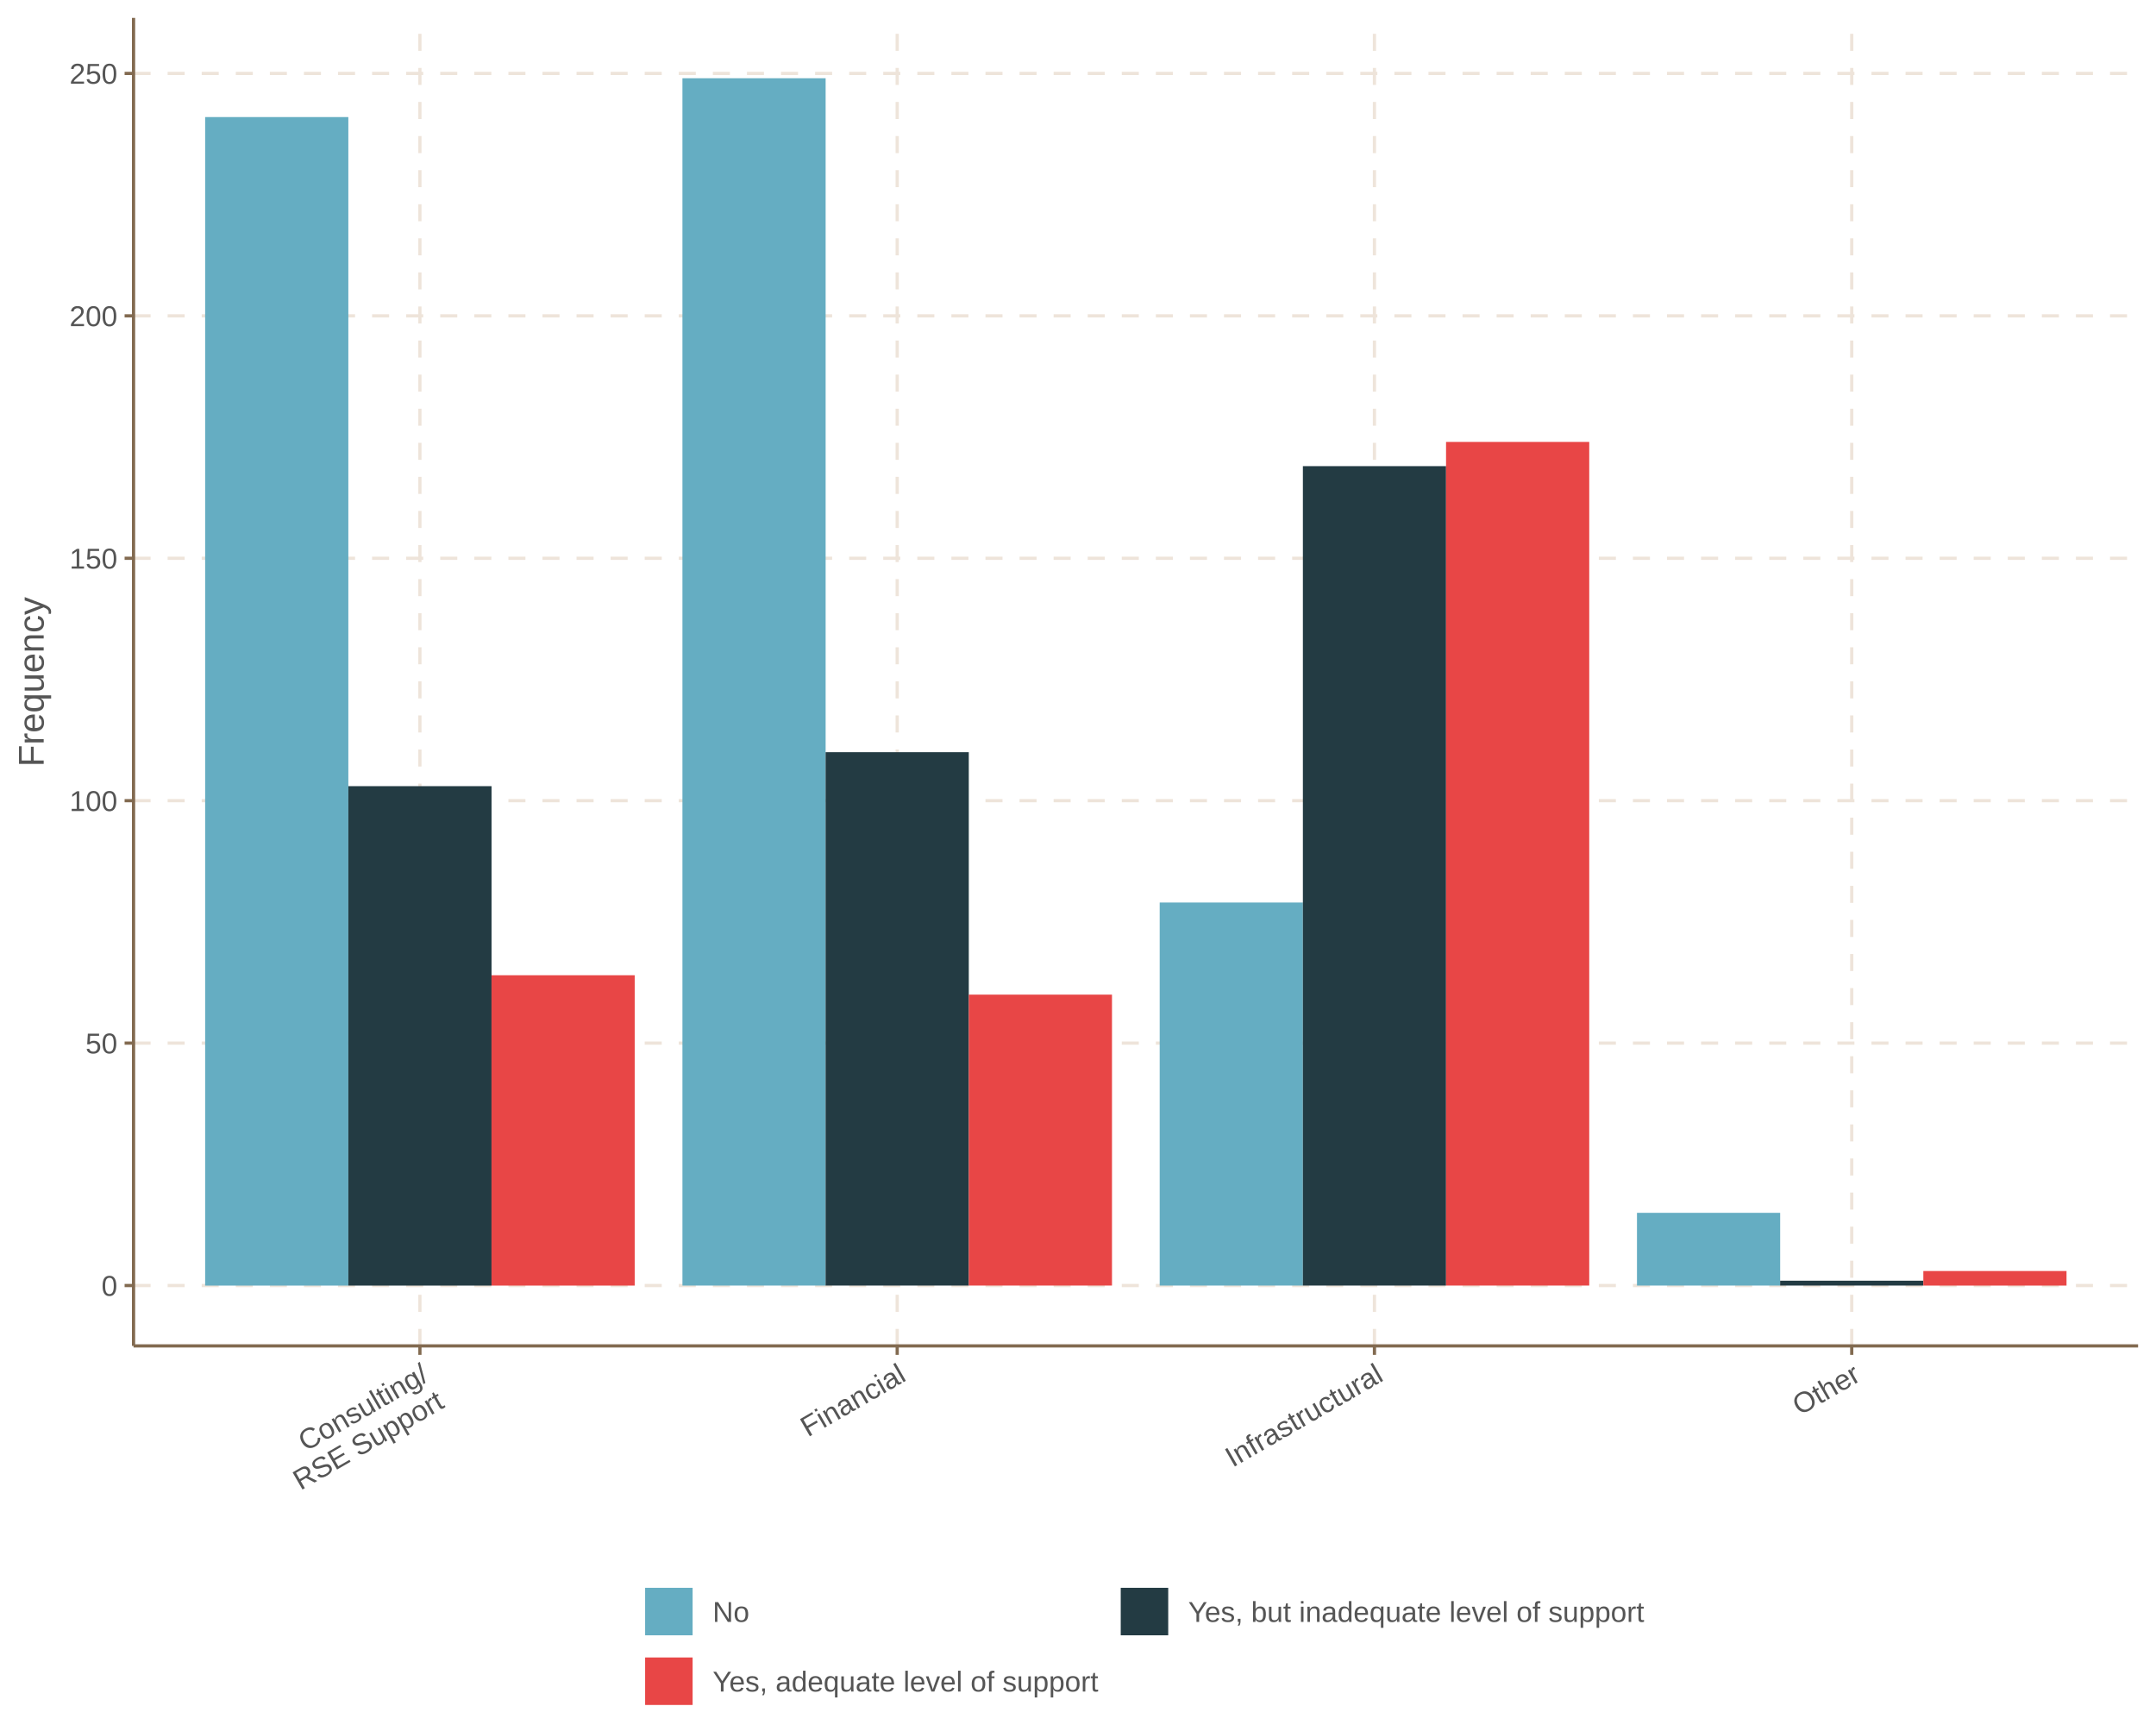
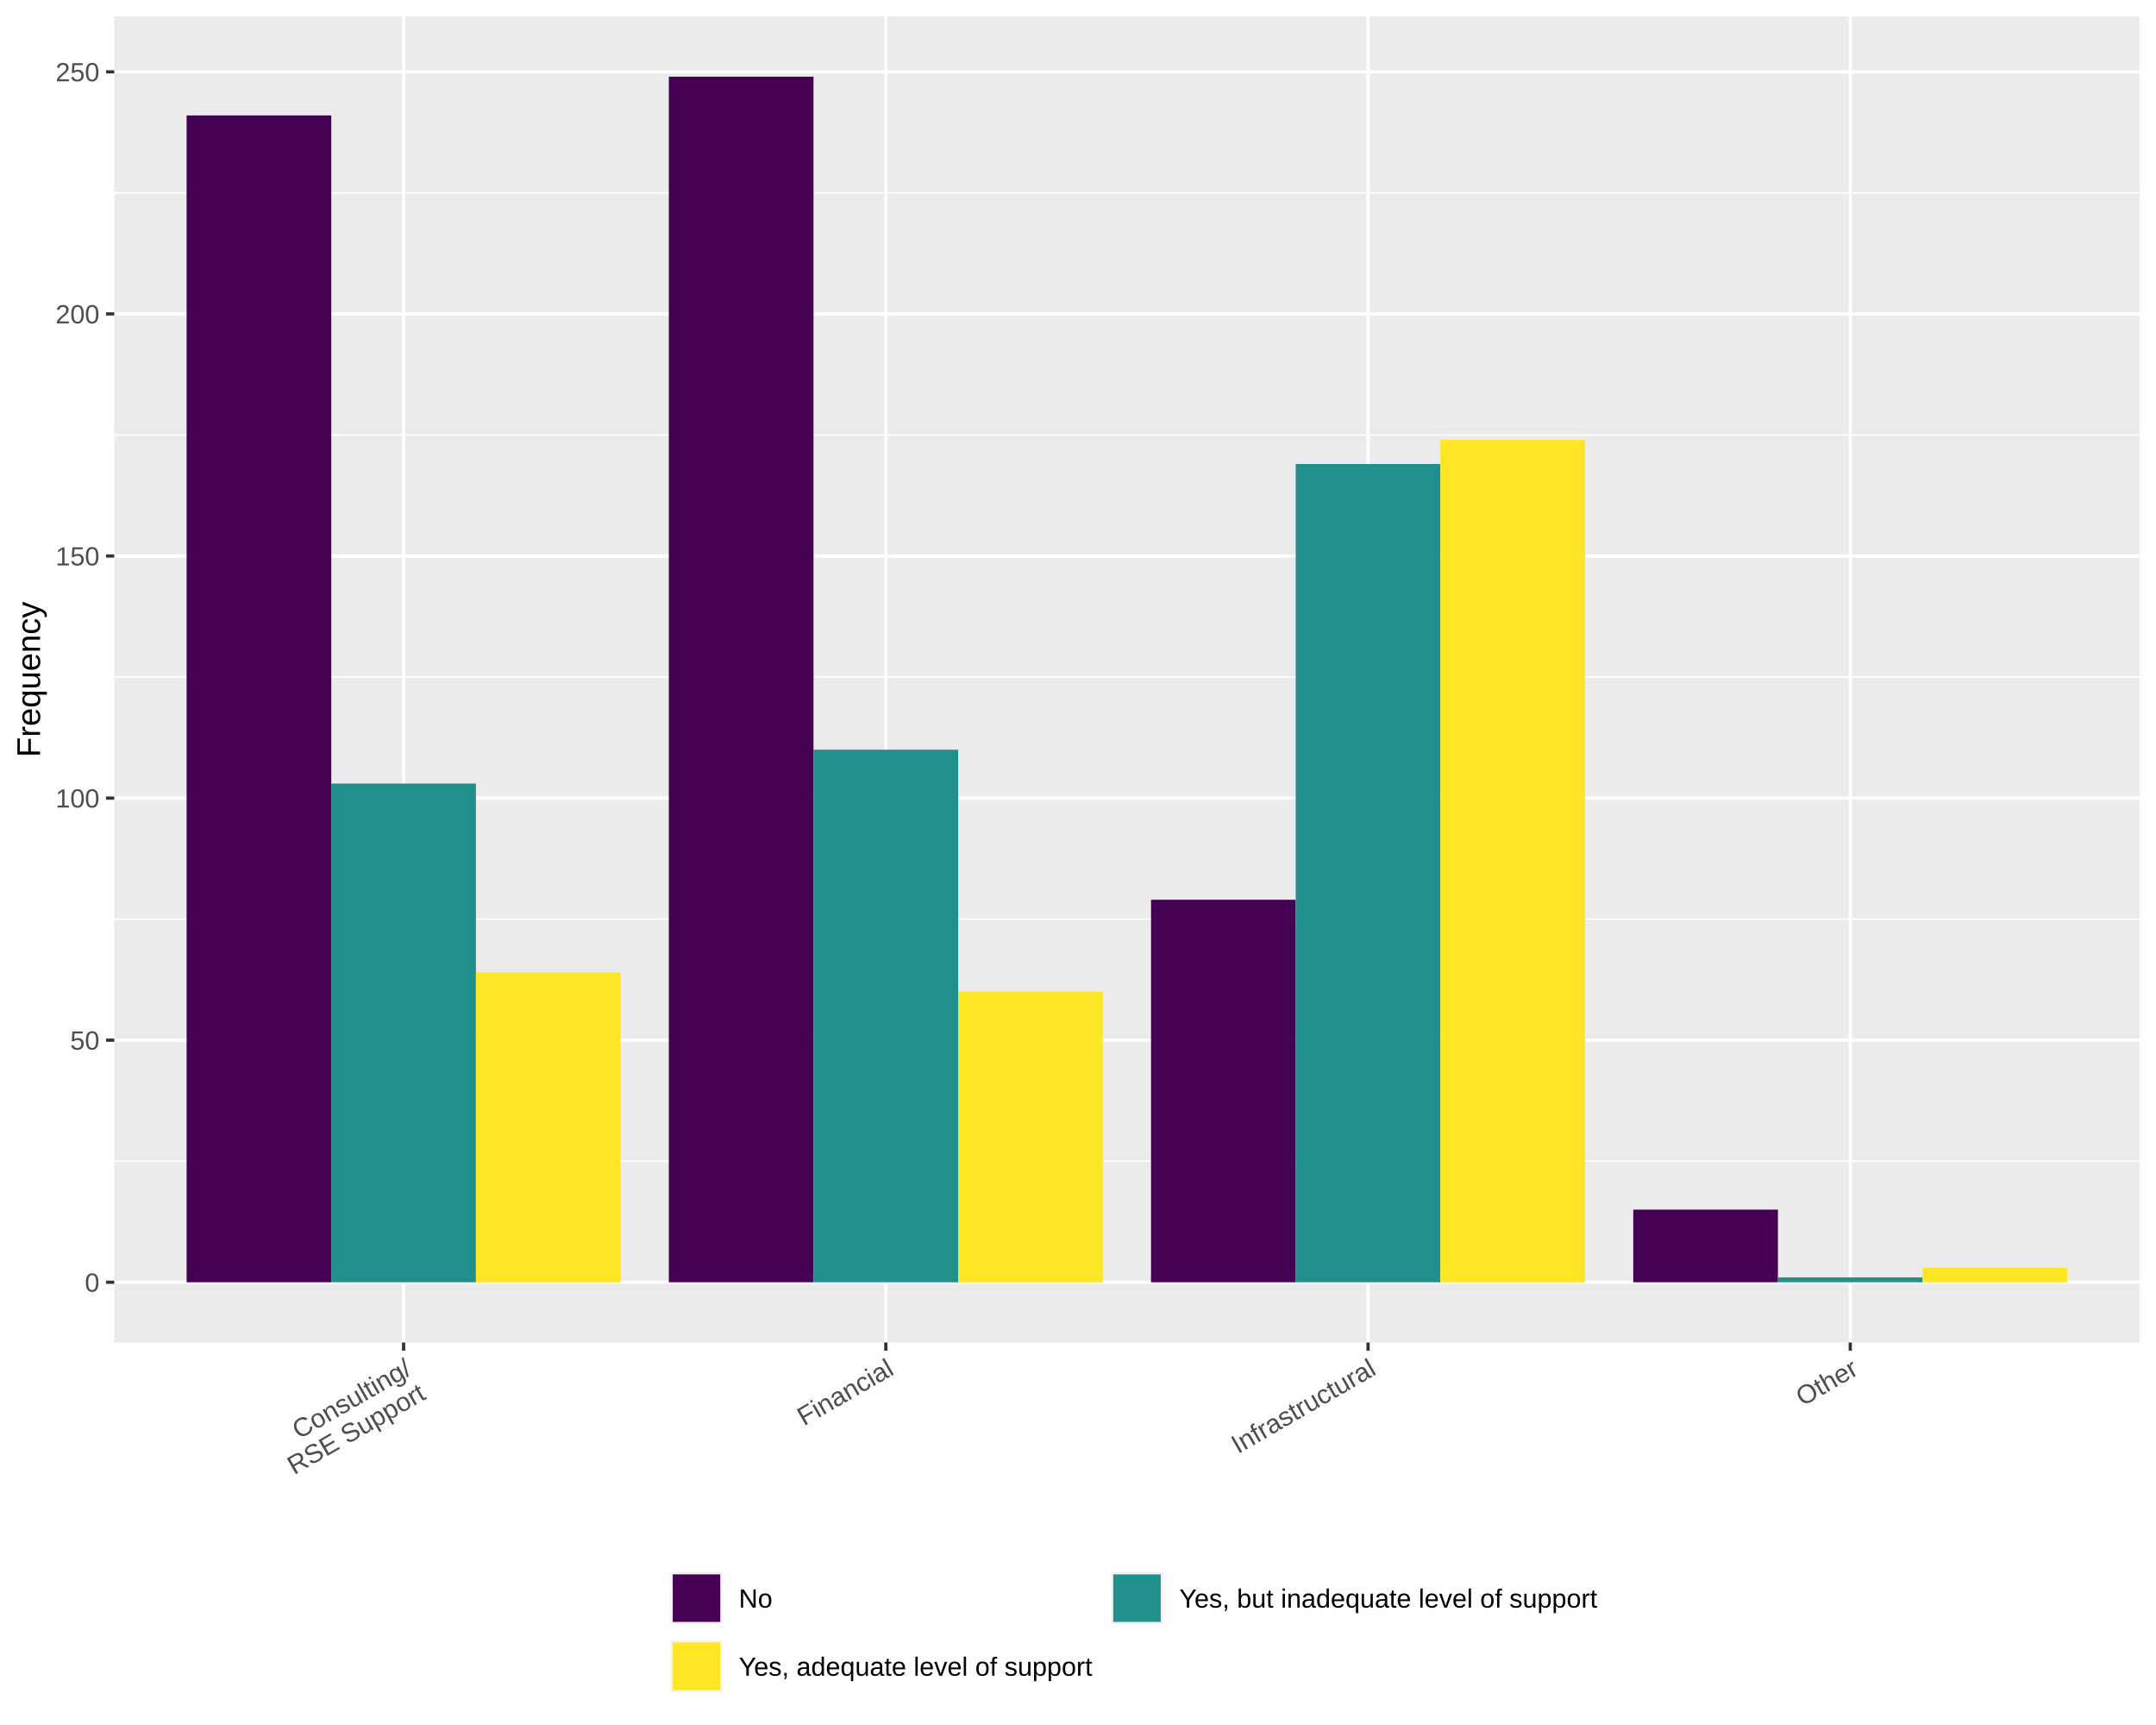
<svg xmlns="http://www.w3.org/2000/svg" class="svglite" width="720.00pt" height="576.00pt" viewBox="0 0 720.00 576.00">
  <defs>
    <style type="text/css">
    .svglite line, .svglite polyline, .svglite polygon, .svglite path, .svglite rect, .svglite circle {
      fill: none;
      stroke: #000000;
      stroke-linecap: round;
      stroke-linejoin: round;
      stroke-miterlimit: 10.00;
    }
    .svglite text {
      white-space: pre;
    }
  </style>
  </defs>
  <rect width="100%" height="100%" style="stroke: none; fill: #FFFFFF;" />
  <defs>
    <clipPath id="cpMC4wMHw3MjAuMDB8MC4wMHw1NzYuMDA=">
      <rect x="0.00" y="0.00" width="720.00" height="576.00" />
    </clipPath>
  </defs>
  <g clip-path="url(#cpMC4wMHw3MjAuMDB8MC4wMHw1NzYuMDA=)">
    <rect x="0.00" y="0.00" width="720.00" height="576.00" style="stroke-width: 1.07; stroke: #FFFFFF; fill: #FFFFFF;" />
  </g>
  <defs>
-     <clipPath id="cpNDQuNjB8NzE0LjAyfDUuOTh8NDQ5LjQy">
-       <rect x="44.60" y="5.98" width="669.42" height="443.44" />
+     <clipPath id="cpMzguMTZ8NzE0LjUyfDUuNDh8NDQ4LjI5">
+       <rect x="38.16" y="5.48" width="676.36" height="442.81" />
    </clipPath>
  </defs>
-   <g clip-path="url(#cpNDQuNjB8NzE0LjAyfDUuOTh8NDQ5LjQy)">
-     <rect x="44.60" y="5.98" width="669.42" height="443.44" style="stroke-width: 1.07; stroke: none; fill: #FFFFFF;" />
-     <polyline points="44.60,429.26 714.02,429.26 " style="stroke-width: 1.07; stroke: #EEE4DA; stroke-dasharray: 5.69,5.69; stroke-linecap: butt;" />
-     <polyline points="44.60,348.31 714.02,348.31 " style="stroke-width: 1.07; stroke: #EEE4DA; stroke-dasharray: 5.69,5.69; stroke-linecap: butt;" />
-     <polyline points="44.60,267.36 714.02,267.36 " style="stroke-width: 1.07; stroke: #EEE4DA; stroke-dasharray: 5.69,5.69; stroke-linecap: butt;" />
-     <polyline points="44.60,186.41 714.02,186.41 " style="stroke-width: 1.07; stroke: #EEE4DA; stroke-dasharray: 5.69,5.69; stroke-linecap: butt;" />
-     <polyline points="44.60,105.46 714.02,105.46 " style="stroke-width: 1.07; stroke: #EEE4DA; stroke-dasharray: 5.69,5.69; stroke-linecap: butt;" />
-     <polyline points="44.60,24.52 714.02,24.52 " style="stroke-width: 1.07; stroke: #EEE4DA; stroke-dasharray: 5.69,5.69; stroke-linecap: butt;" />
-     <polyline points="140.23,449.42 140.23,5.98 " style="stroke-width: 1.07; stroke: #EEE4DA; stroke-dasharray: 5.69,5.69; stroke-linecap: butt;" />
-     <polyline points="299.62,449.42 299.62,5.98 " style="stroke-width: 1.07; stroke: #EEE4DA; stroke-dasharray: 5.69,5.69; stroke-linecap: butt;" />
-     <polyline points="459.00,449.42 459.00,5.98 " style="stroke-width: 1.07; stroke: #EEE4DA; stroke-dasharray: 5.69,5.69; stroke-linecap: butt;" />
-     <polyline points="618.39,449.42 618.39,5.98 " style="stroke-width: 1.07; stroke: #EEE4DA; stroke-dasharray: 5.69,5.69; stroke-linecap: butt;" />
-     <rect x="68.51" y="39.09" width="47.82" height="390.18" style="stroke-width: 1.07; stroke: none; stroke-linecap: square; stroke-linejoin: miter; fill: #65ADC2;" />
-     <rect x="116.33" y="262.51" width="47.82" height="166.76" style="stroke-width: 1.07; stroke: none; stroke-linecap: square; stroke-linejoin: miter; fill: #233B43;" />
-     <rect x="164.14" y="325.65" width="47.82" height="103.62" style="stroke-width: 1.07; stroke: none; stroke-linecap: square; stroke-linejoin: miter; fill: #E84646;" />
-     <rect x="227.90" y="26.13" width="47.82" height="403.13" style="stroke-width: 1.07; stroke: none; stroke-linecap: square; stroke-linejoin: miter; fill: #65ADC2;" />
-     <rect x="275.71" y="251.17" width="47.82" height="178.09" style="stroke-width: 1.07; stroke: none; stroke-linecap: square; stroke-linejoin: miter; fill: #233B43;" />
-     <rect x="323.53" y="332.12" width="47.82" height="97.14" style="stroke-width: 1.07; stroke: none; stroke-linecap: square; stroke-linejoin: miter; fill: #E84646;" />
-     <rect x="387.28" y="301.36" width="47.82" height="127.90" style="stroke-width: 1.07; stroke: none; stroke-linecap: square; stroke-linejoin: miter; fill: #65ADC2;" />
-     <rect x="435.10" y="155.65" width="47.82" height="273.61" style="stroke-width: 1.07; stroke: none; stroke-linecap: square; stroke-linejoin: miter; fill: #233B43;" />
-     <rect x="482.91" y="147.56" width="47.82" height="281.70" style="stroke-width: 1.07; stroke: none; stroke-linecap: square; stroke-linejoin: miter; fill: #E84646;" />
-     <rect x="546.67" y="404.98" width="47.82" height="24.28" style="stroke-width: 1.07; stroke: none; stroke-linecap: square; stroke-linejoin: miter; fill: #65ADC2;" />
-     <rect x="594.48" y="427.64" width="47.82" height="1.62" style="stroke-width: 1.07; stroke: none; stroke-linecap: square; stroke-linejoin: miter; fill: #233B43;" />
-     <rect x="642.30" y="424.41" width="47.82" height="4.86" style="stroke-width: 1.07; stroke: none; stroke-linecap: square; stroke-linejoin: miter; fill: #E84646;" />
+   <g clip-path="url(#cpMzguMTZ8NzE0LjUyfDUuNDh8NDQ4LjI5)">
+     <rect x="38.16" y="5.48" width="676.36" height="442.81" style="stroke-width: 1.07; stroke: none; fill: #EBEBEB;" />
+     <polyline points="38.16,387.74 714.52,387.74 " style="stroke-width: 0.53; stroke: #FFFFFF; stroke-linecap: butt;" />
+     <polyline points="38.16,306.91 714.52,306.91 " style="stroke-width: 0.53; stroke: #FFFFFF; stroke-linecap: butt;" />
+     <polyline points="38.16,226.08 714.52,226.08 " style="stroke-width: 0.53; stroke: #FFFFFF; stroke-linecap: butt;" />
+     <polyline points="38.16,145.24 714.52,145.24 " style="stroke-width: 0.53; stroke: #FFFFFF; stroke-linecap: butt;" />
+     <polyline points="38.16,64.41 714.52,64.41 " style="stroke-width: 0.53; stroke: #FFFFFF; stroke-linecap: butt;" />
+     <polyline points="38.16,428.16 714.52,428.16 " style="stroke-width: 1.07; stroke: #FFFFFF; stroke-linecap: butt;" />
+     <polyline points="38.16,347.33 714.52,347.33 " style="stroke-width: 1.07; stroke: #FFFFFF; stroke-linecap: butt;" />
+     <polyline points="38.16,266.49 714.52,266.49 " style="stroke-width: 1.07; stroke: #FFFFFF; stroke-linecap: butt;" />
+     <polyline points="38.16,185.66 714.52,185.66 " style="stroke-width: 1.07; stroke: #FFFFFF; stroke-linecap: butt;" />
+     <polyline points="38.16,104.82 714.52,104.82 " style="stroke-width: 1.07; stroke: #FFFFFF; stroke-linecap: butt;" />
+     <polyline points="38.16,23.99 714.52,23.99 " style="stroke-width: 1.07; stroke: #FFFFFF; stroke-linecap: butt;" />
+     <polyline points="134.79,448.29 134.79,5.48 " style="stroke-width: 1.07; stroke: #FFFFFF; stroke-linecap: butt;" />
+     <polyline points="295.82,448.29 295.82,5.48 " style="stroke-width: 1.07; stroke: #FFFFFF; stroke-linecap: butt;" />
+     <polyline points="456.86,448.29 456.86,5.48 " style="stroke-width: 1.07; stroke: #FFFFFF; stroke-linecap: butt;" />
+     <polyline points="617.90,448.29 617.90,5.48 " style="stroke-width: 1.07; stroke: #FFFFFF; stroke-linecap: butt;" />
+     <rect x="62.32" y="38.54" width="48.31" height="389.62" style="stroke-width: 1.07; stroke: none; stroke-linecap: square; stroke-linejoin: miter; fill: #440154;" />
+     <rect x="110.63" y="261.64" width="48.31" height="166.52" style="stroke-width: 1.07; stroke: none; stroke-linecap: square; stroke-linejoin: miter; fill: #21908C;" />
+     <rect x="158.94" y="324.69" width="48.31" height="103.47" style="stroke-width: 1.07; stroke: none; stroke-linecap: square; stroke-linejoin: miter; fill: #FDE725;" />
+     <rect x="223.36" y="25.61" width="48.31" height="402.55" style="stroke-width: 1.07; stroke: none; stroke-linecap: square; stroke-linejoin: miter; fill: #440154;" />
+     <rect x="271.67" y="250.33" width="48.31" height="177.84" style="stroke-width: 1.07; stroke: none; stroke-linecap: square; stroke-linejoin: miter; fill: #21908C;" />
+     <rect x="319.98" y="331.16" width="48.31" height="97.00" style="stroke-width: 1.07; stroke: none; stroke-linecap: square; stroke-linejoin: miter; fill: #FDE725;" />
+     <rect x="384.39" y="300.44" width="48.31" height="127.72" style="stroke-width: 1.07; stroke: none; stroke-linecap: square; stroke-linejoin: miter; fill: #440154;" />
+     <rect x="432.71" y="154.94" width="48.31" height="273.22" style="stroke-width: 1.07; stroke: none; stroke-linecap: square; stroke-linejoin: miter; fill: #21908C;" />
+     <rect x="481.02" y="146.86" width="48.31" height="281.30" style="stroke-width: 1.07; stroke: none; stroke-linecap: square; stroke-linejoin: miter; fill: #FDE725;" />
+     <rect x="545.43" y="403.91" width="48.31" height="24.25" style="stroke-width: 1.07; stroke: none; stroke-linecap: square; stroke-linejoin: miter; fill: #440154;" />
+     <rect x="593.74" y="426.54" width="48.31" height="1.62" style="stroke-width: 1.07; stroke: none; stroke-linecap: square; stroke-linejoin: miter; fill: #21908C;" />
+     <rect x="642.05" y="423.31" width="48.31" height="4.85" style="stroke-width: 1.07; stroke: none; stroke-linecap: square; stroke-linejoin: miter; fill: #FDE725;" />
  </g>
  <g clip-path="url(#cpMC4wMHw3MjAuMDB8MC4wMHw1NzYuMDA=)">
-     <polyline points="44.60,449.42 44.60,5.98 " style="stroke-width: 1.07; stroke: #826A50; stroke-linecap: butt;" />
-     <text x="39.22" y="432.70" text-anchor="end" style="font-size: 9.60px;fill: #555555; font-family: &quot;Arial&quot;;" textLength="5.34px" lengthAdjust="spacingAndGlyphs">0</text>
-     <text x="39.22" y="351.75" text-anchor="end" style="font-size: 9.60px;fill: #555555; font-family: &quot;Arial&quot;;" textLength="10.67px" lengthAdjust="spacingAndGlyphs">50</text>
-     <text x="39.22" y="270.81" text-anchor="end" style="font-size: 9.60px;fill: #555555; font-family: &quot;Arial&quot;;" textLength="16.01px" lengthAdjust="spacingAndGlyphs">100</text>
-     <text x="39.22" y="189.86" text-anchor="end" style="font-size: 9.60px;fill: #555555; font-family: &quot;Arial&quot;;" textLength="16.01px" lengthAdjust="spacingAndGlyphs">150</text>
-     <text x="39.22" y="108.91" text-anchor="end" style="font-size: 9.60px;fill: #555555; font-family: &quot;Arial&quot;;" textLength="16.01px" lengthAdjust="spacingAndGlyphs">200</text>
-     <text x="39.22" y="27.96" text-anchor="end" style="font-size: 9.60px;fill: #555555; font-family: &quot;Arial&quot;;" textLength="16.01px" lengthAdjust="spacingAndGlyphs">250</text>
-     <polyline points="41.61,429.26 44.60,429.26 " style="stroke-width: 1.07; stroke: #826A50; stroke-linecap: butt;" />
-     <polyline points="41.61,348.31 44.60,348.31 " style="stroke-width: 1.07; stroke: #826A50; stroke-linecap: butt;" />
-     <polyline points="41.61,267.36 44.60,267.36 " style="stroke-width: 1.07; stroke: #826A50; stroke-linecap: butt;" />
-     <polyline points="41.61,186.41 44.60,186.41 " style="stroke-width: 1.07; stroke: #826A50; stroke-linecap: butt;" />
-     <polyline points="41.61,105.46 44.60,105.46 " style="stroke-width: 1.07; stroke: #826A50; stroke-linecap: butt;" />
-     <polyline points="41.61,24.52 44.60,24.52 " style="stroke-width: 1.07; stroke: #826A50; stroke-linecap: butt;" />
-     <polyline points="44.60,449.42 714.02,449.42 " style="stroke-width: 1.07; stroke: #826A50; stroke-linecap: butt;" />
-     <polyline points="140.23,452.41 140.23,449.42 " style="stroke-width: 1.07; stroke: #826A50; stroke-linecap: butt;" />
-     <polyline points="299.62,452.41 299.62,449.42 " style="stroke-width: 1.07; stroke: #826A50; stroke-linecap: butt;" />
-     <polyline points="459.00,452.41 459.00,449.42 " style="stroke-width: 1.07; stroke: #826A50; stroke-linecap: butt;" />
-     <polyline points="618.39,452.41 618.39,449.42 " style="stroke-width: 1.07; stroke: #826A50; stroke-linecap: butt;" />
-     <text transform="translate(143.67,460.76) rotate(-30)" text-anchor="end" style="font-size: 9.60px;fill: #555555; font-family: &quot;Arial&quot;;" textLength="50.65px" lengthAdjust="spacingAndGlyphs">Consulting/ </text>
-     <text transform="translate(148.86,469.74) rotate(-30)" text-anchor="end" style="font-size: 9.60px;fill: #555555; font-family: &quot;Arial&quot;;" textLength="58.66px" lengthAdjust="spacingAndGlyphs"> RSE Support</text>
-     <text transform="translate(303.06,460.76) rotate(-30)" text-anchor="end" style="font-size: 9.60px;fill: #555555; font-family: &quot;Arial&quot;;" textLength="38.39px" lengthAdjust="spacingAndGlyphs">Financial</text>
-     <text transform="translate(462.45,460.76) rotate(-30)" text-anchor="end" style="font-size: 9.60px;fill: #555555; font-family: &quot;Arial&quot;;" textLength="58.64px" lengthAdjust="spacingAndGlyphs">Infrastructural</text>
-     <text transform="translate(621.83,460.76) rotate(-30)" text-anchor="end" style="font-size: 9.60px;fill: #555555; font-family: &quot;Arial&quot;;" textLength="23.99px" lengthAdjust="spacingAndGlyphs">Other</text>
-     <text transform="translate(14.59,227.70) rotate(-90)" text-anchor="middle" style="font-size: 12.00px;fill: #555555; font-family: &quot;Arial&quot;;" textLength="56.69px" lengthAdjust="spacingAndGlyphs">Frequency</text>
-     <rect x="208.76" y="529.48" width="341.11" height="40.54" style="stroke-width: 1.07; stroke: #FFFFFF; fill: #FFFFFF;" />
-     <rect x="214.74" y="529.48" width="17.28" height="17.28" style="stroke-width: 1.07; stroke: #FFFFFF; fill: #FFFFFF;" />
-     <rect x="215.44" y="530.19" width="15.86" height="15.86" style="stroke-width: 1.07; stroke: none; stroke-linecap: square; stroke-linejoin: miter; fill: #65ADC2;" />
-     <rect x="373.56" y="529.48" width="17.28" height="17.28" style="stroke-width: 1.07; stroke: #FFFFFF; fill: #FFFFFF;" />
-     <rect x="374.27" y="530.19" width="15.86" height="15.86" style="stroke-width: 1.07; stroke: none; stroke-linecap: square; stroke-linejoin: miter; fill: #233B43;" />
-     <rect x="214.74" y="552.74" width="17.28" height="17.28" style="stroke-width: 1.07; stroke: #FFFFFF; fill: #FFFFFF;" />
-     <rect x="215.44" y="553.45" width="15.86" height="15.86" style="stroke-width: 1.07; stroke: none; stroke-linecap: square; stroke-linejoin: miter; fill: #E84646;" />
-     <text x="237.99" y="541.57" style="font-size: 9.60px;fill: #555555; font-family: &quot;Arial&quot;;" textLength="12.26px" lengthAdjust="spacingAndGlyphs">No</text>
-     <text x="396.81" y="541.57" style="font-size: 9.60px;fill: #555555; font-family: &quot;Arial&quot;;" textLength="153.05px" lengthAdjust="spacingAndGlyphs">Yes, but inadequate level of support</text>
-     <text x="237.99" y="564.82" style="font-size: 9.60px;fill: #555555; font-family: &quot;Arial&quot;;" textLength="129.59px" lengthAdjust="spacingAndGlyphs">Yes, adequate level of support</text>
+     <text x="33.23" y="431.31" text-anchor="end" style="font-size: 8.80px;fill: #4D4D4D; font-family: &quot;Arial&quot;;" textLength="4.90px" lengthAdjust="spacingAndGlyphs">0</text>
+     <text x="33.23" y="350.48" text-anchor="end" style="font-size: 8.80px;fill: #4D4D4D; font-family: &quot;Arial&quot;;" textLength="9.79px" lengthAdjust="spacingAndGlyphs">50</text>
+     <text x="33.23" y="269.65" text-anchor="end" style="font-size: 8.80px;fill: #4D4D4D; font-family: &quot;Arial&quot;;" textLength="14.69px" lengthAdjust="spacingAndGlyphs">100</text>
+     <text x="33.23" y="188.81" text-anchor="end" style="font-size: 8.80px;fill: #4D4D4D; font-family: &quot;Arial&quot;;" textLength="14.69px" lengthAdjust="spacingAndGlyphs">150</text>
+     <text x="33.23" y="107.98" text-anchor="end" style="font-size: 8.80px;fill: #4D4D4D; font-family: &quot;Arial&quot;;" textLength="14.69px" lengthAdjust="spacingAndGlyphs">200</text>
+     <text x="33.23" y="27.14" text-anchor="end" style="font-size: 8.80px;fill: #4D4D4D; font-family: &quot;Arial&quot;;" textLength="14.69px" lengthAdjust="spacingAndGlyphs">250</text>
+     <polyline points="35.42,428.16 38.16,428.16 " style="stroke-width: 1.07; stroke: #333333; stroke-linecap: butt;" />
+     <polyline points="35.42,347.33 38.16,347.33 " style="stroke-width: 1.07; stroke: #333333; stroke-linecap: butt;" />
+     <polyline points="35.42,266.49 38.16,266.49 " style="stroke-width: 1.07; stroke: #333333; stroke-linecap: butt;" />
+     <polyline points="35.42,185.66 38.16,185.66 " style="stroke-width: 1.07; stroke: #333333; stroke-linecap: butt;" />
+     <polyline points="35.42,104.82 38.16,104.82 " style="stroke-width: 1.07; stroke: #333333; stroke-linecap: butt;" />
+     <polyline points="35.42,23.99 38.16,23.99 " style="stroke-width: 1.07; stroke: #333333; stroke-linecap: butt;" />
+     <polyline points="134.79,451.03 134.79,448.29 " style="stroke-width: 1.07; stroke: #333333; stroke-linecap: butt;" />
+     <polyline points="295.82,451.03 295.82,448.29 " style="stroke-width: 1.07; stroke: #333333; stroke-linecap: butt;" />
+     <polyline points="456.86,451.03 456.86,448.29 " style="stroke-width: 1.07; stroke: #333333; stroke-linecap: butt;" />
+     <polyline points="617.90,451.03 617.90,448.29 " style="stroke-width: 1.07; stroke: #333333; stroke-linecap: butt;" />
+     <text transform="translate(137.94,458.68) rotate(-30)" text-anchor="end" style="font-size: 8.80px;fill: #4D4D4D; font-family: &quot;Arial&quot;;" textLength="46.45px" lengthAdjust="spacingAndGlyphs">Consulting/ </text>
+     <text transform="translate(142.69,466.91) rotate(-30)" text-anchor="end" style="font-size: 8.80px;fill: #4D4D4D; font-family: &quot;Arial&quot;;" textLength="53.79px" lengthAdjust="spacingAndGlyphs"> RSE Support</text>
+     <text transform="translate(298.98,458.68) rotate(-30)" text-anchor="end" style="font-size: 8.80px;fill: #4D4D4D; font-family: &quot;Arial&quot;;" textLength="35.21px" lengthAdjust="spacingAndGlyphs">Financial</text>
+     <text transform="translate(460.01,458.68) rotate(-30)" text-anchor="end" style="font-size: 8.80px;fill: #4D4D4D; font-family: &quot;Arial&quot;;" textLength="53.78px" lengthAdjust="spacingAndGlyphs">Infrastructural</text>
+     <text transform="translate(621.05,458.68) rotate(-30)" text-anchor="end" style="font-size: 8.80px;fill: #4D4D4D; font-family: &quot;Arial&quot;;" textLength="22.00px" lengthAdjust="spacingAndGlyphs">Other</text>
+     <text transform="translate(13.37,226.88) rotate(-90)" text-anchor="middle" style="font-size: 11.00px; font-family: &quot;Arial&quot;;" textLength="51.98px" lengthAdjust="spacingAndGlyphs">Frequency</text>
+     <rect x="213.00" y="519.52" width="326.69" height="51.00" style="stroke-width: 1.07; stroke: none; fill: #FFFFFF;" />
+     <rect x="223.96" y="525.00" width="17.28" height="17.28" style="stroke-width: 1.07; stroke: none; fill: #F2F2F2;" />
+     <rect x="224.67" y="525.71" width="15.86" height="15.86" style="stroke-width: 1.07; stroke: none; stroke-linecap: square; stroke-linejoin: miter; fill: #440154;" />
+     <rect x="371.06" y="525.00" width="17.28" height="17.28" style="stroke-width: 1.07; stroke: none; fill: #F2F2F2;" />
+     <rect x="371.77" y="525.71" width="15.86" height="15.86" style="stroke-width: 1.07; stroke: none; stroke-linecap: square; stroke-linejoin: miter; fill: #21908C;" />
+     <rect x="223.96" y="547.76" width="17.28" height="17.28" style="stroke-width: 1.07; stroke: none; fill: #F2F2F2;" />
+     <rect x="224.67" y="548.47" width="15.86" height="15.86" style="stroke-width: 1.07; stroke: none; stroke-linecap: square; stroke-linejoin: miter; fill: #FDE725;" />
+     <text x="246.72" y="536.80" style="font-size: 8.80px; font-family: &quot;Arial&quot;;" textLength="11.25px" lengthAdjust="spacingAndGlyphs">No</text>
+     <text x="393.82" y="536.80" style="font-size: 8.80px; font-family: &quot;Arial&quot;;" textLength="140.39px" lengthAdjust="spacingAndGlyphs">Yes, but inadequate level of support</text>
+     <text x="246.72" y="559.55" style="font-size: 8.80px; font-family: &quot;Arial&quot;;" textLength="118.86px" lengthAdjust="spacingAndGlyphs">Yes, adequate level of support</text>
  </g>
</svg>
